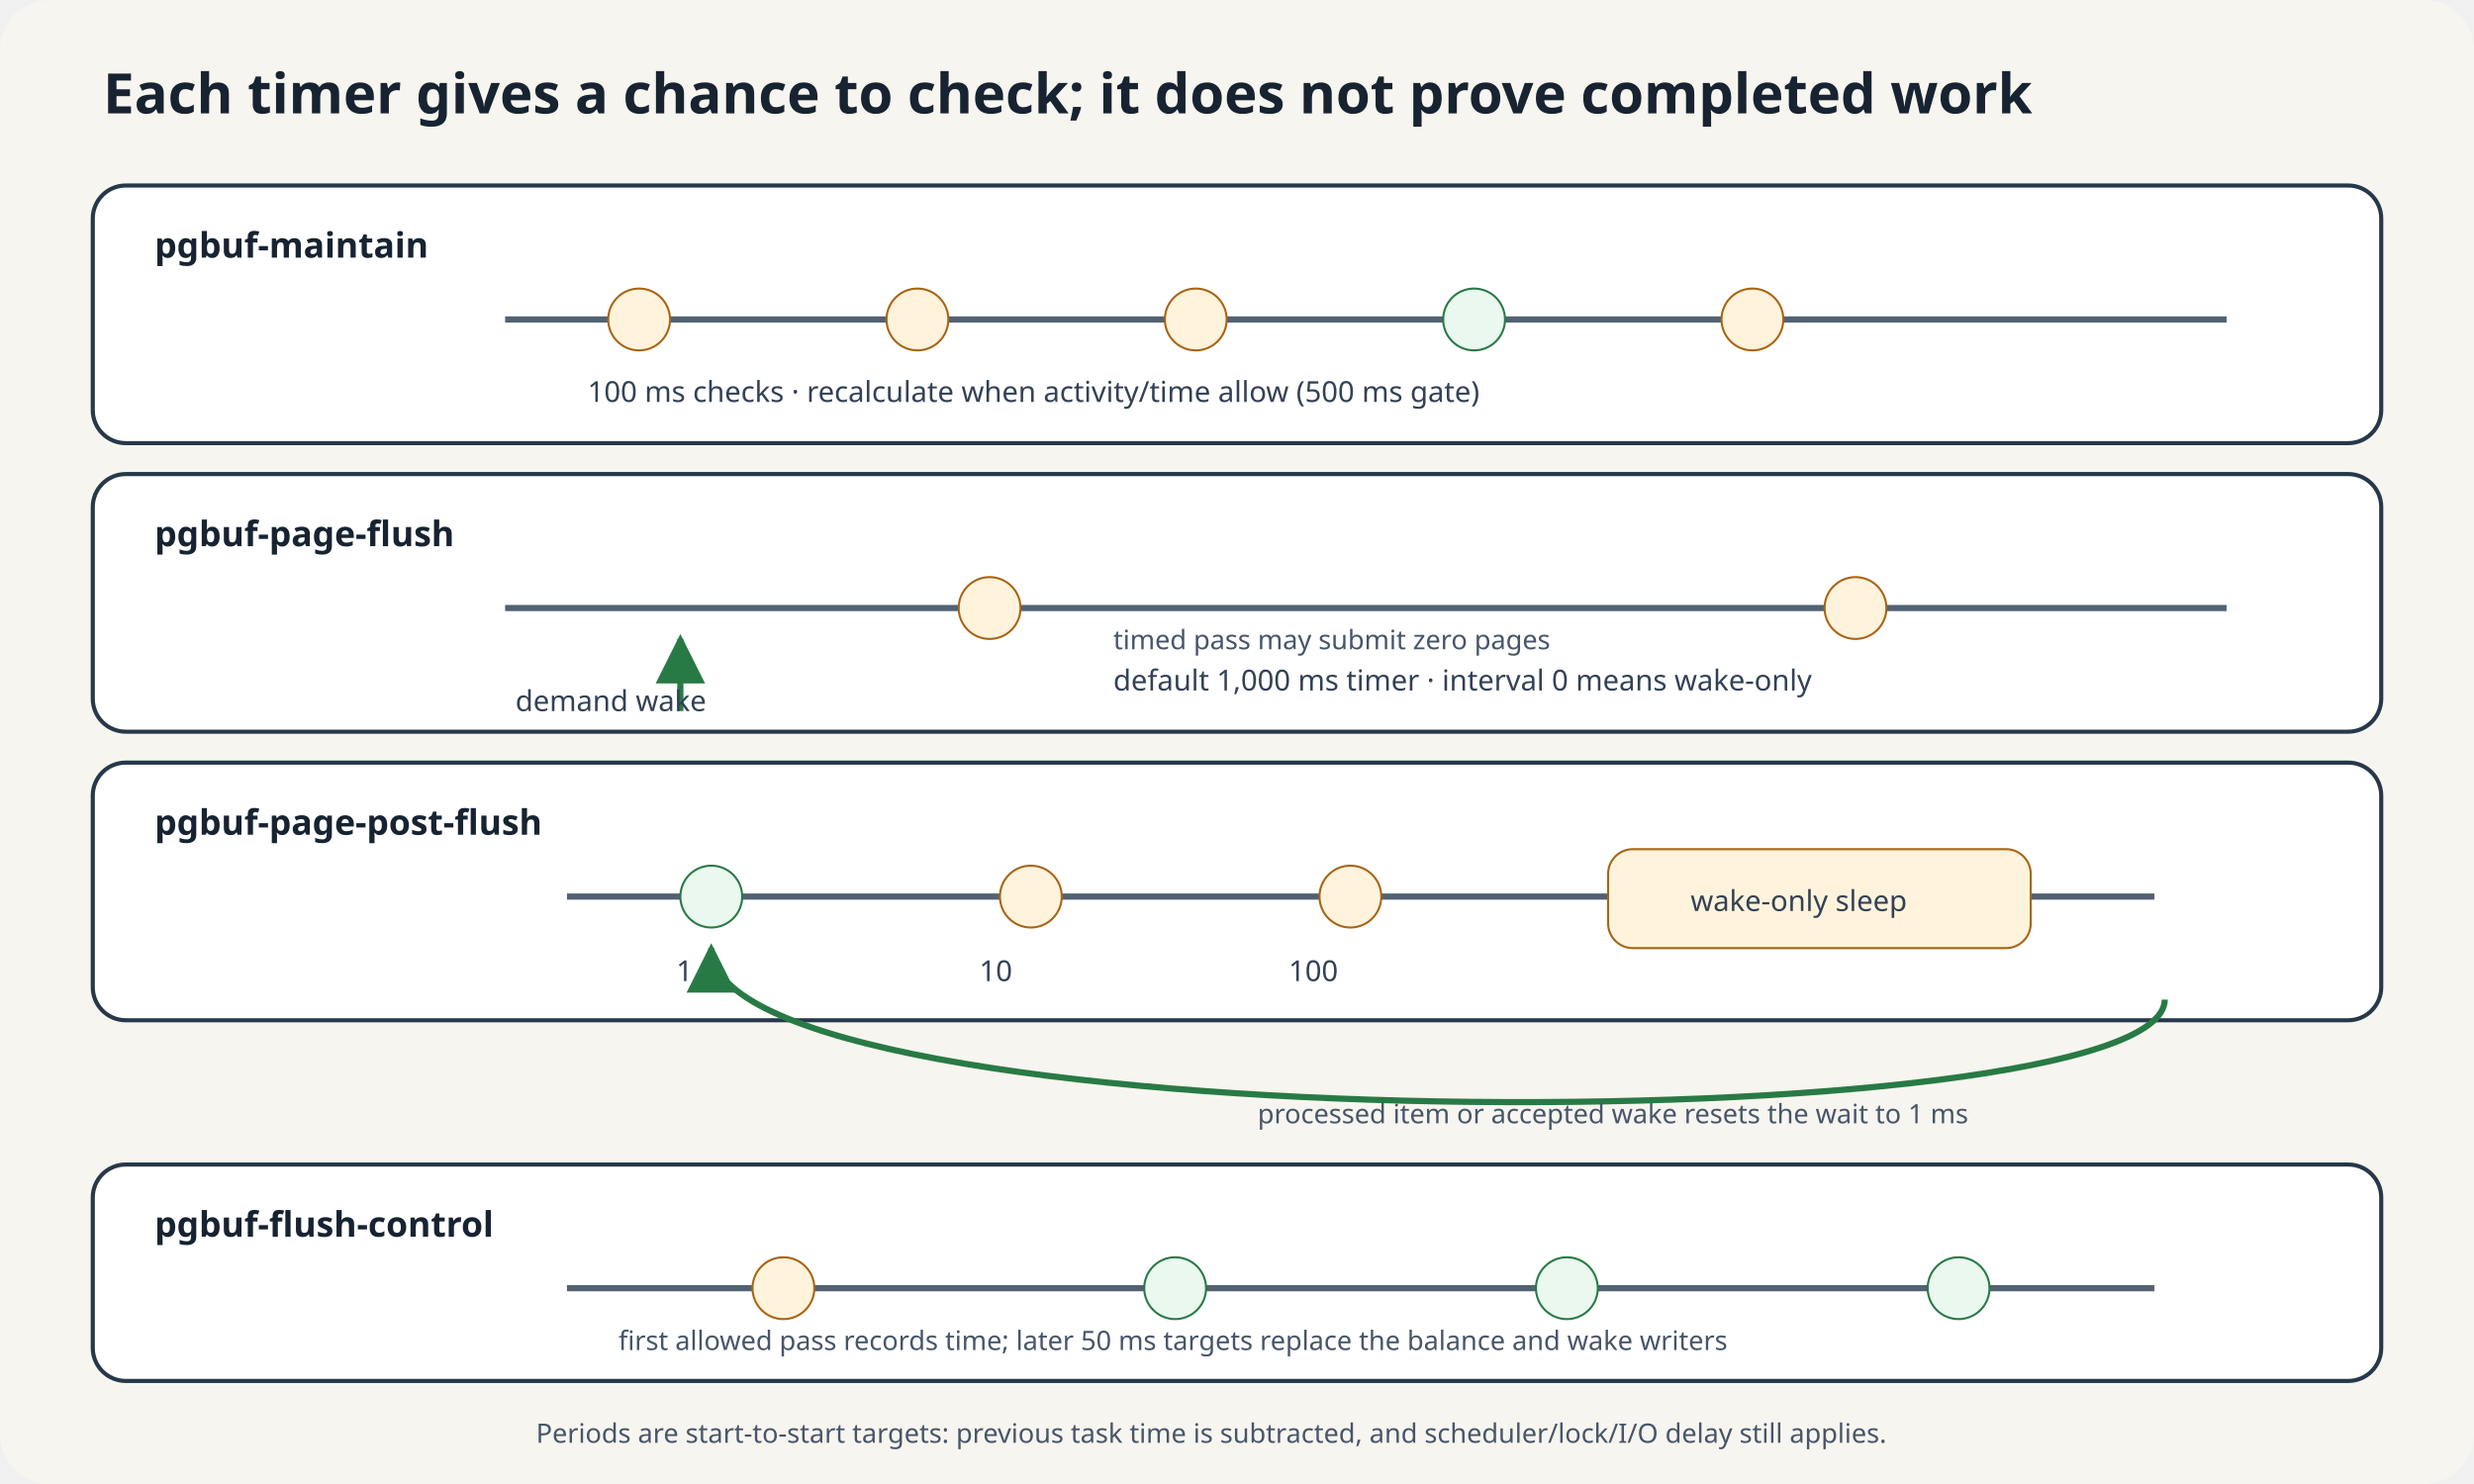
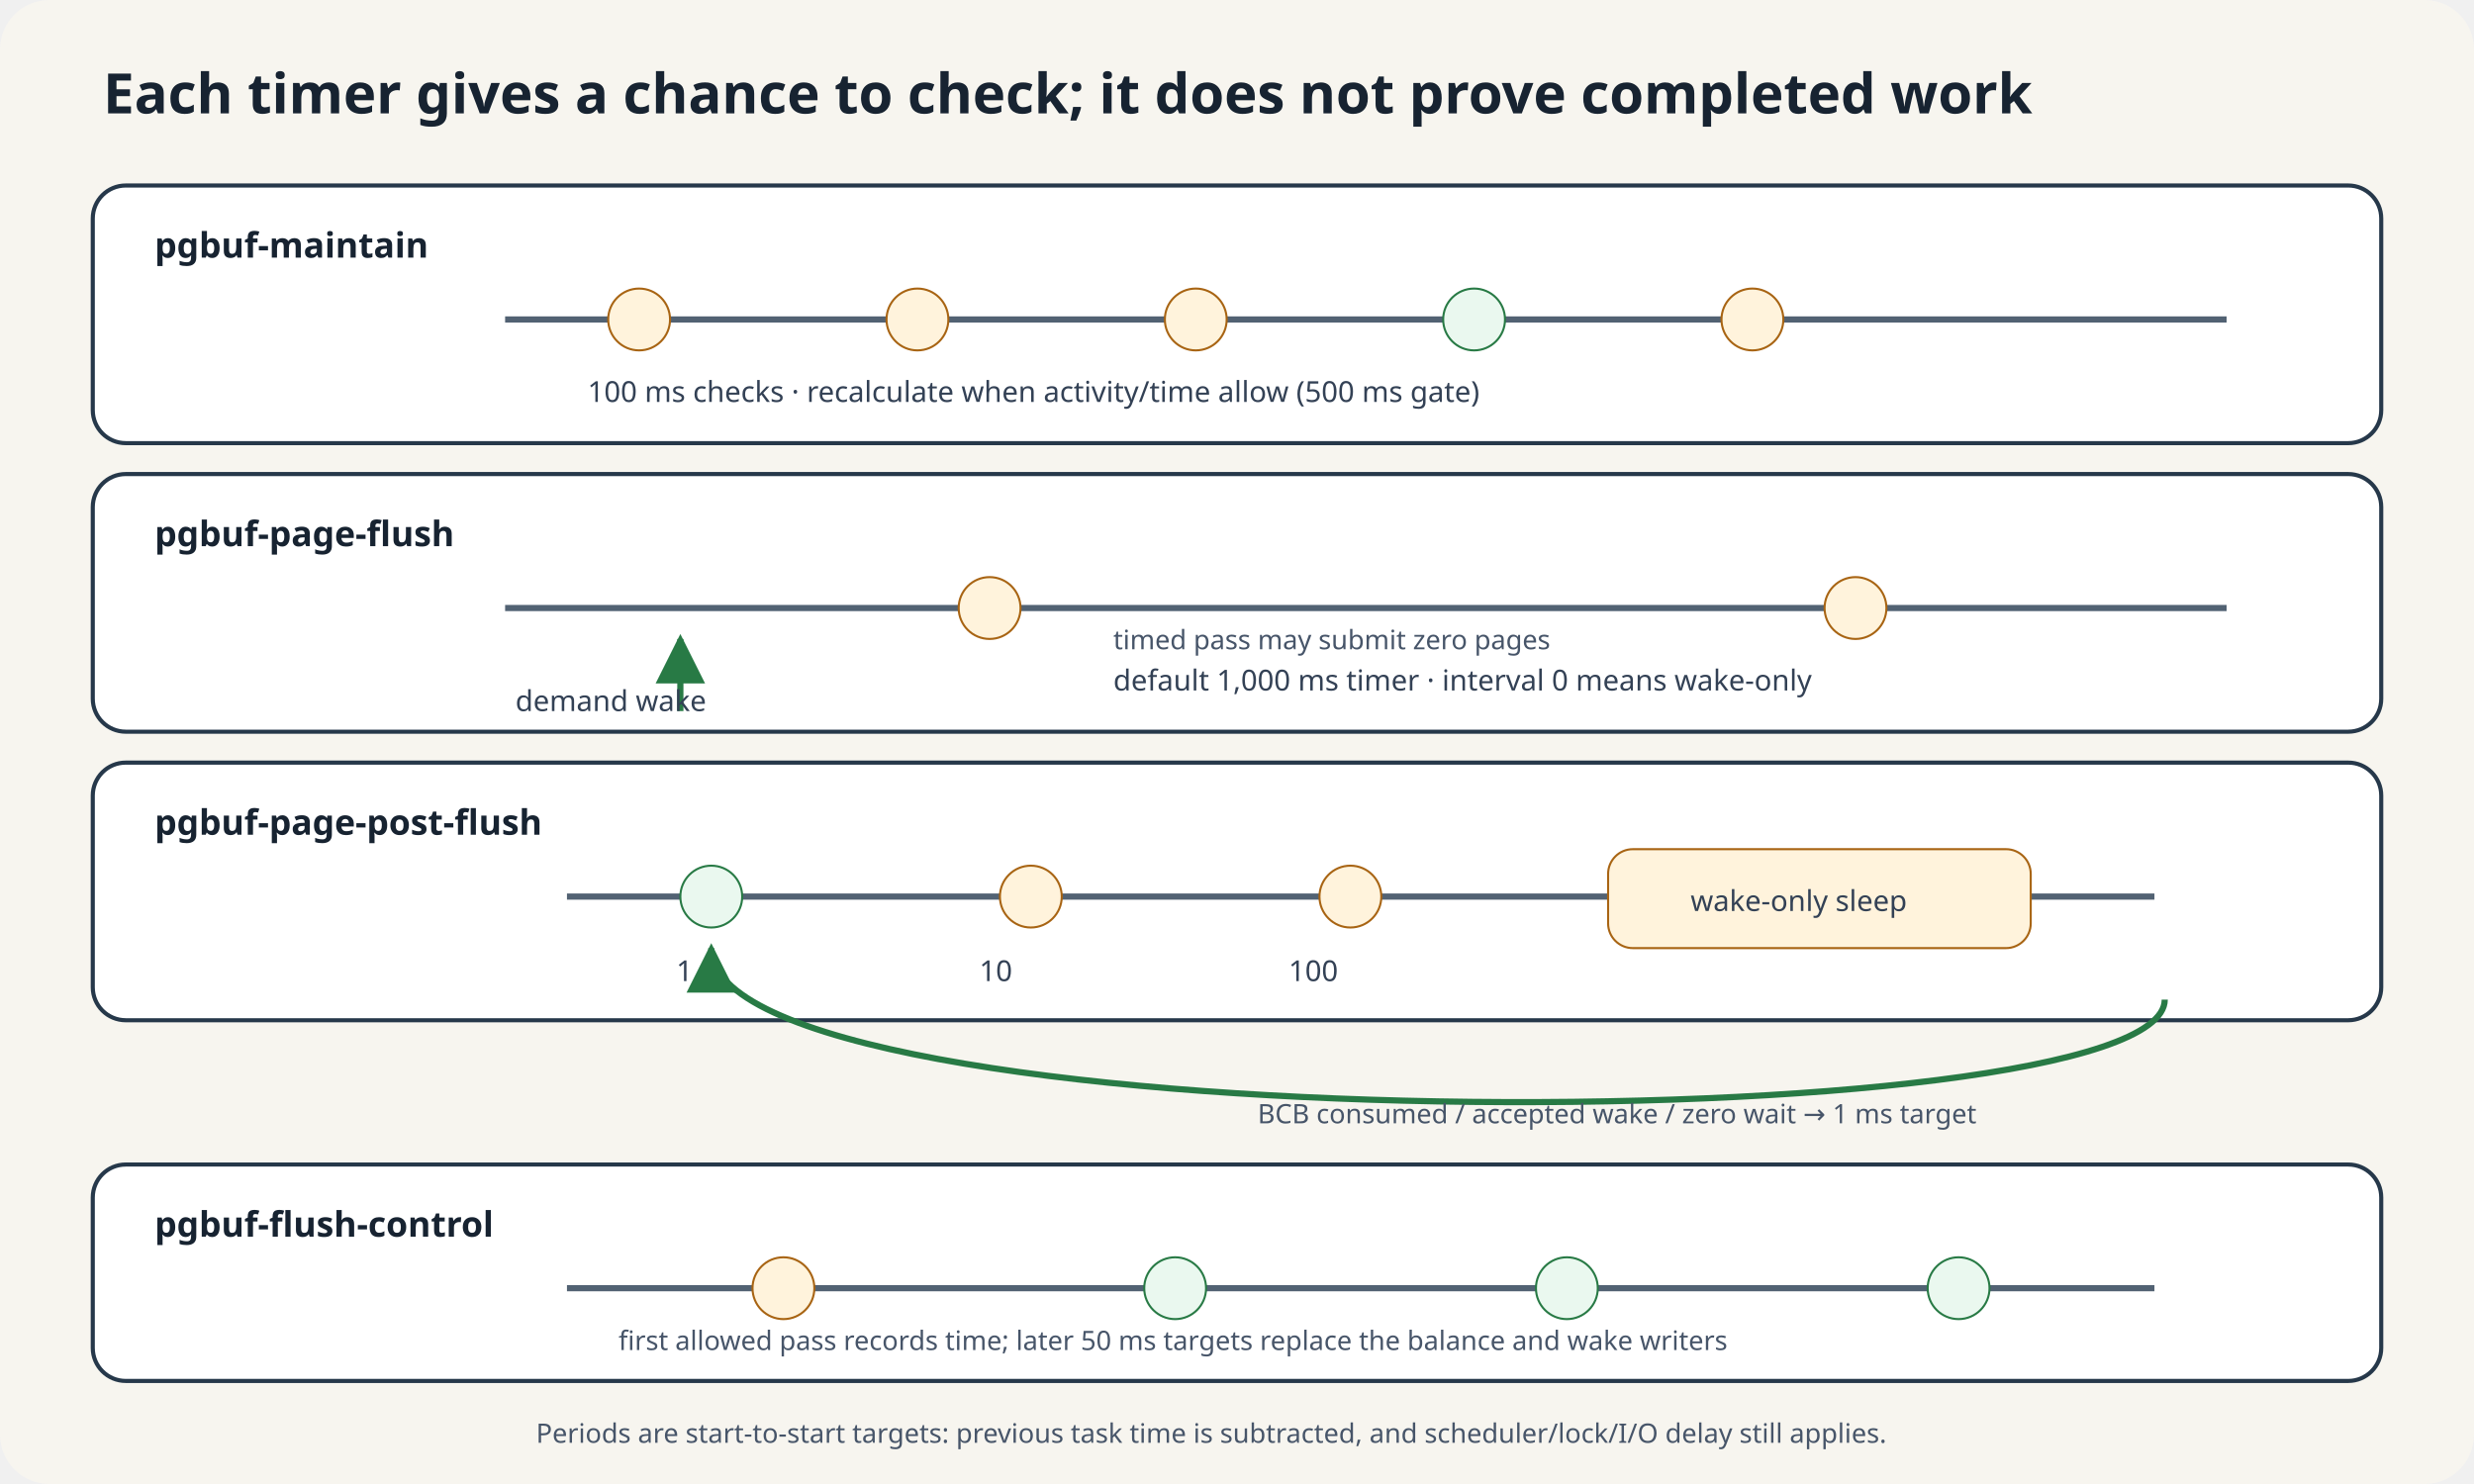
<svg xmlns="http://www.w3.org/2000/svg" viewBox="0 0 1200 720" role="img" aria-labelledby="title desc">
  <defs>
    <style>.bg{fill:#f7f5ef}.row{fill:#fff;stroke:#26384a;stroke-width:2}.blue{fill:#eaf3ff;stroke:#2563a8}.green{fill:#eaf8ef;stroke:#287a45}.orange{fill:#fff3dc;stroke:#a86413}.h{font:700 27px system-ui,sans-serif;fill:#172331}.t{font:700 17px system-ui,sans-serif;fill:#172331}.s{font:14px system-ui,sans-serif;fill:#334155}.tiny{font:13px system-ui,sans-serif;fill:#475569}.line{stroke:#526273;stroke-width:3;fill:none}.wake{stroke:#287a45;stroke-width:3;fill:none;marker-end:url(#m)}</style>
    <marker id="m" viewBox="0 0 10 10" refX="9" refY="5" markerWidth="8" markerHeight="8" orient="auto">
      <path d="M0 0l10 5-10 5z" fill="#287a45" />
    </marker>
  </defs>
  <rect class="bg" width="1200" height="720" rx="24" />
  <text class="h" x="50" y="55">Each timer gives a chance to check; it does not prove completed work</text>
  <rect class="row" x="45" y="90" width="1110" height="125" rx="16" />
  <text class="t" x="75" y="125">pgbuf-maintain</text>
  <path class="line" d="M245 155h835" />
  <circle class="orange" cx="310" cy="155" r="15" />
  <circle class="orange" cx="445" cy="155" r="15" />
  <circle class="orange" cx="580" cy="155" r="15" />
  <circle class="green" cx="715" cy="155" r="15" />
  <circle class="orange" cx="850" cy="155" r="15" />
  <text class="s" x="285" y="195">100 ms checks · recalculate when activity/time allow (500 ms gate)</text>
  <rect class="row" x="45" y="230" width="1110" height="125" rx="16" />
  <text class="t" x="75" y="265">pgbuf-page-flush</text>
  <path class="line" d="M245 295h835" />
  <circle class="orange" cx="480" cy="295" r="15" />
  <circle class="orange" cx="900" cy="295" r="15" />
  <path class="wake" d="M330 345v-35" />
  <text class="s" x="250" y="345">demand wake</text>
  <text class="s" x="540" y="335">default 1,000 ms timer · interval 0 means wake-only</text>
  <text class="tiny" x="540" y="315">timed pass may submit zero pages</text>
  <rect class="row" x="45" y="370" width="1110" height="125" rx="16" />
  <text class="t" x="75" y="405">pgbuf-page-post-flush</text>
  <path class="line" d="M275 435h770" />
  <circle class="green" cx="345" cy="435" r="15" />
  <text class="s" x="328" y="476">1</text>
  <circle class="orange" cx="500" cy="435" r="15" />
  <text class="s" x="475" y="476">10</text>
  <circle class="orange" cx="655" cy="435" r="15" />
  <text class="s" x="625" y="476">100</text>
  <rect class="orange" x="780" y="412" width="205" height="48" rx="12" />
  <text class="s" x="820" y="442">wake-only sleep</text>
  <path class="wake" d="M1050 485c0 70-705 70-705-25" />
-   <text class="tiny" x="610" y="545">processed item or accepted wake resets the wait to 1 ms</text>
+   <text class="tiny" x="610" y="545">BCB consumed / accepted wake / zero wait → 1 ms target</text>
  <rect class="row" x="45" y="565" width="1110" height="105" rx="16" />
  <text class="t" x="75" y="600">pgbuf-flush-control</text>
  <path class="line" d="M275 625h770" />
  <circle class="orange" cx="380" cy="625" r="15" />
  <circle class="green" cx="570" cy="625" r="15" />
  <circle class="green" cx="760" cy="625" r="15" />
  <circle class="green" cx="950" cy="625" r="15" />
  <text class="tiny" x="300" y="655">first allowed pass records time; later 50 ms targets replace the balance and wake writers</text>
  <text class="tiny" x="260" y="700">Periods are start-to-start targets: previous task time is subtracted, and scheduler/lock/I/O delay still applies.</text>
</svg>
